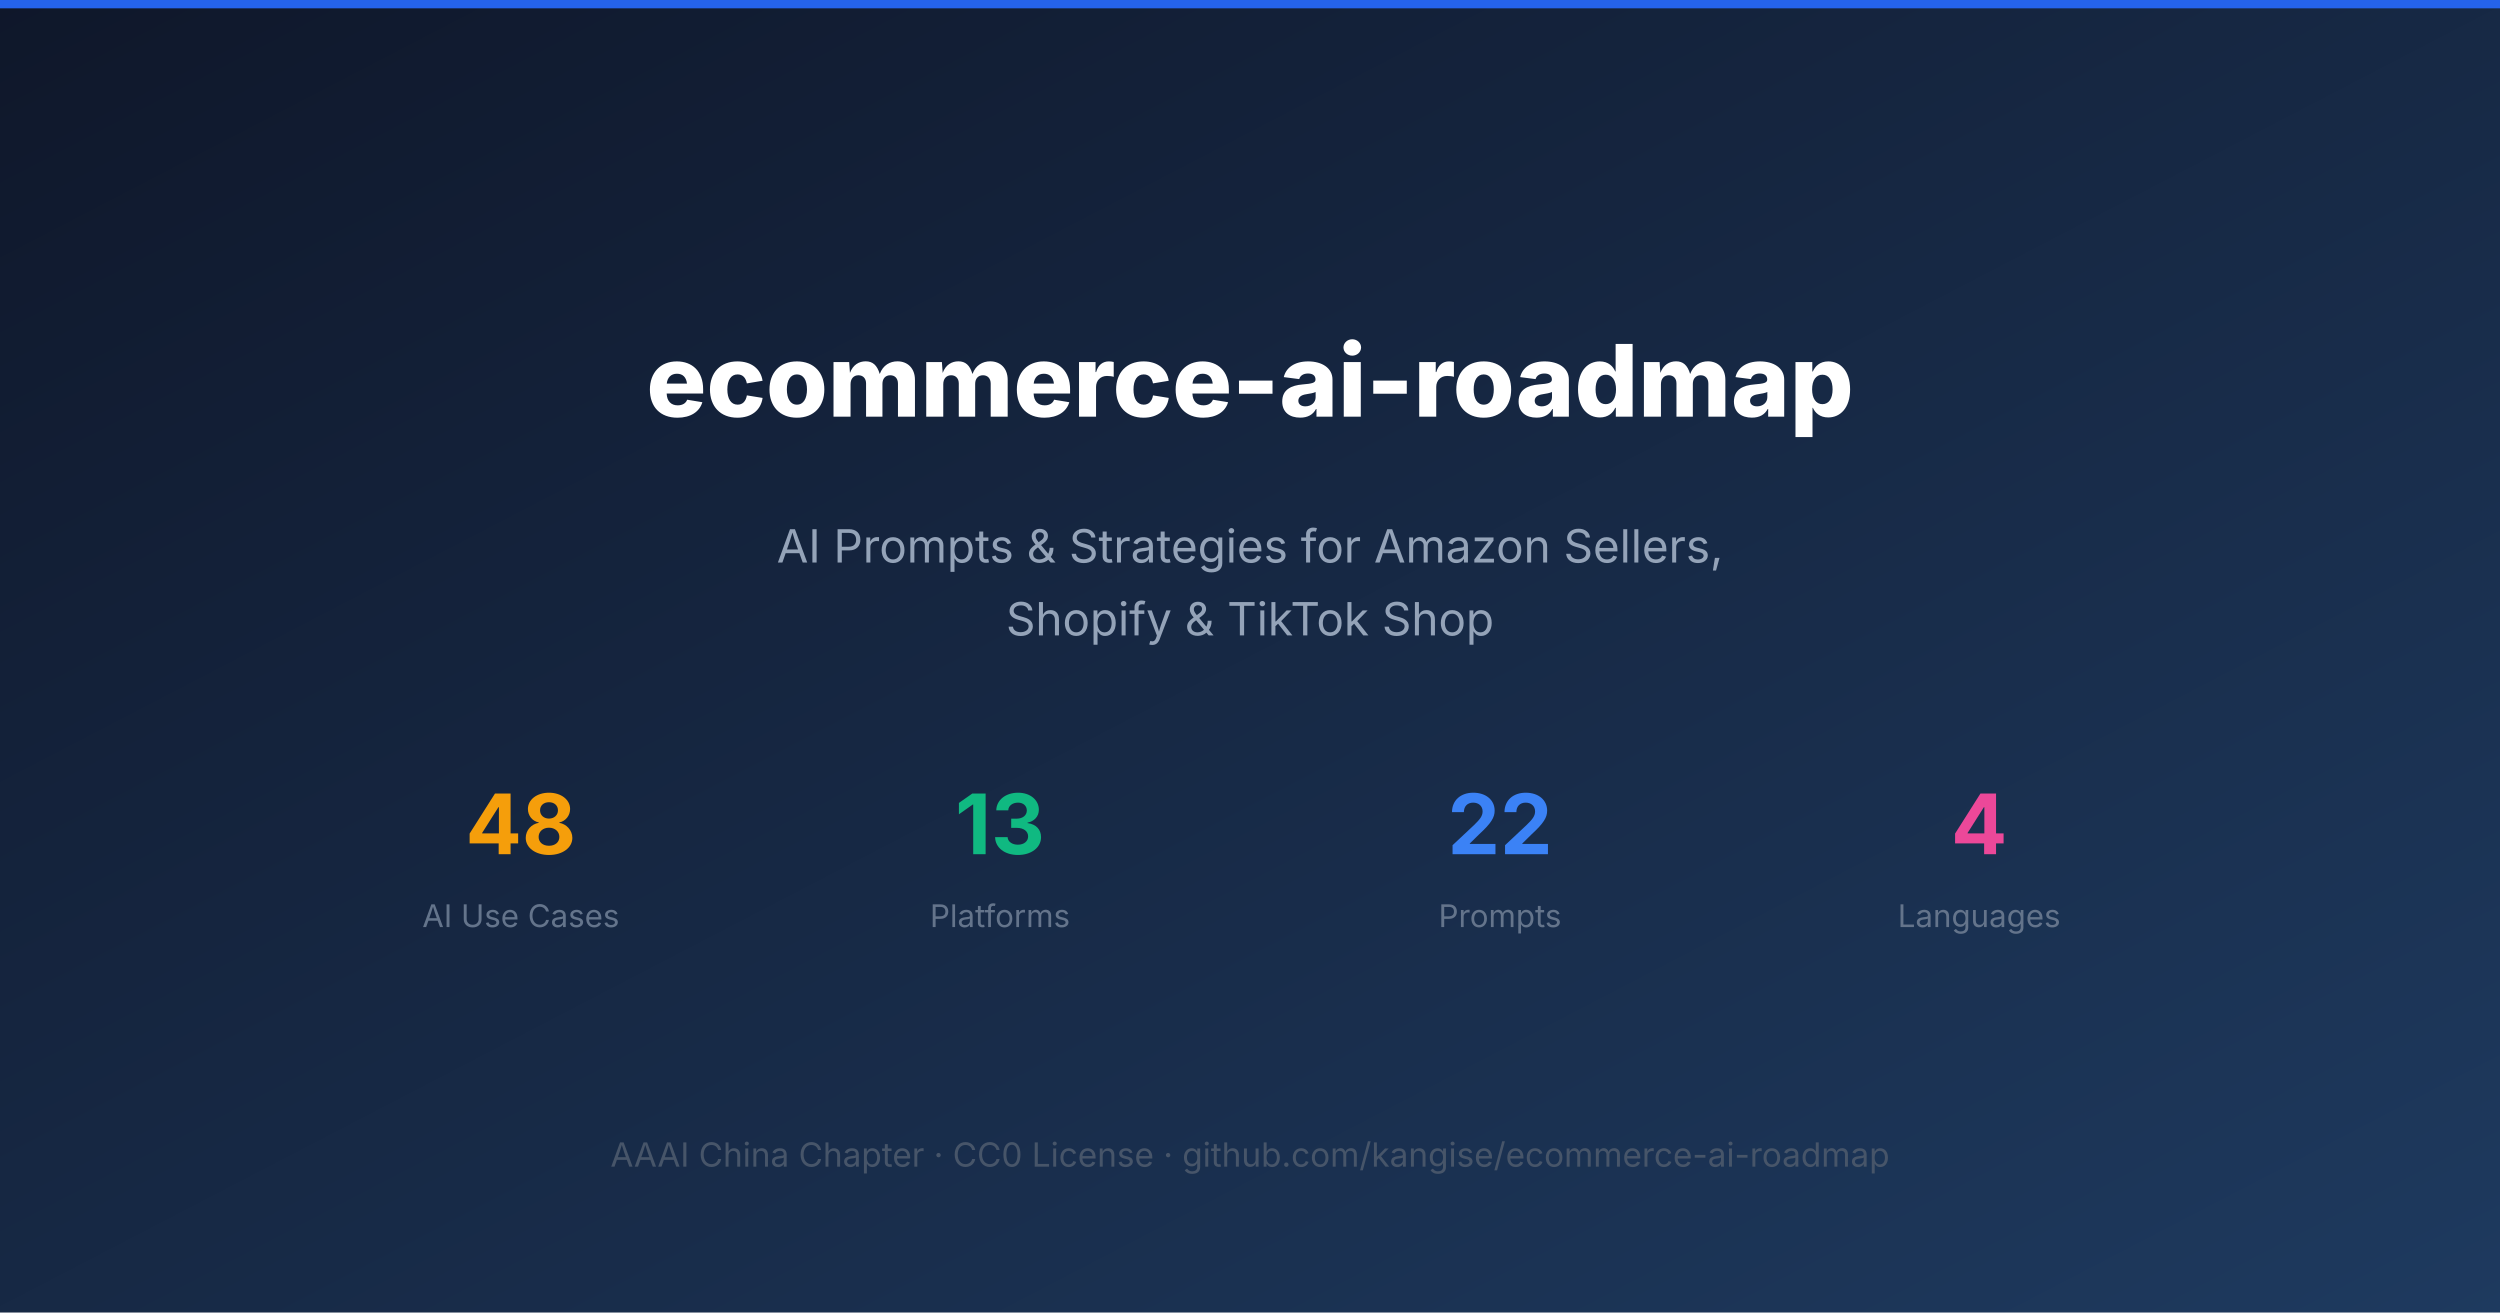
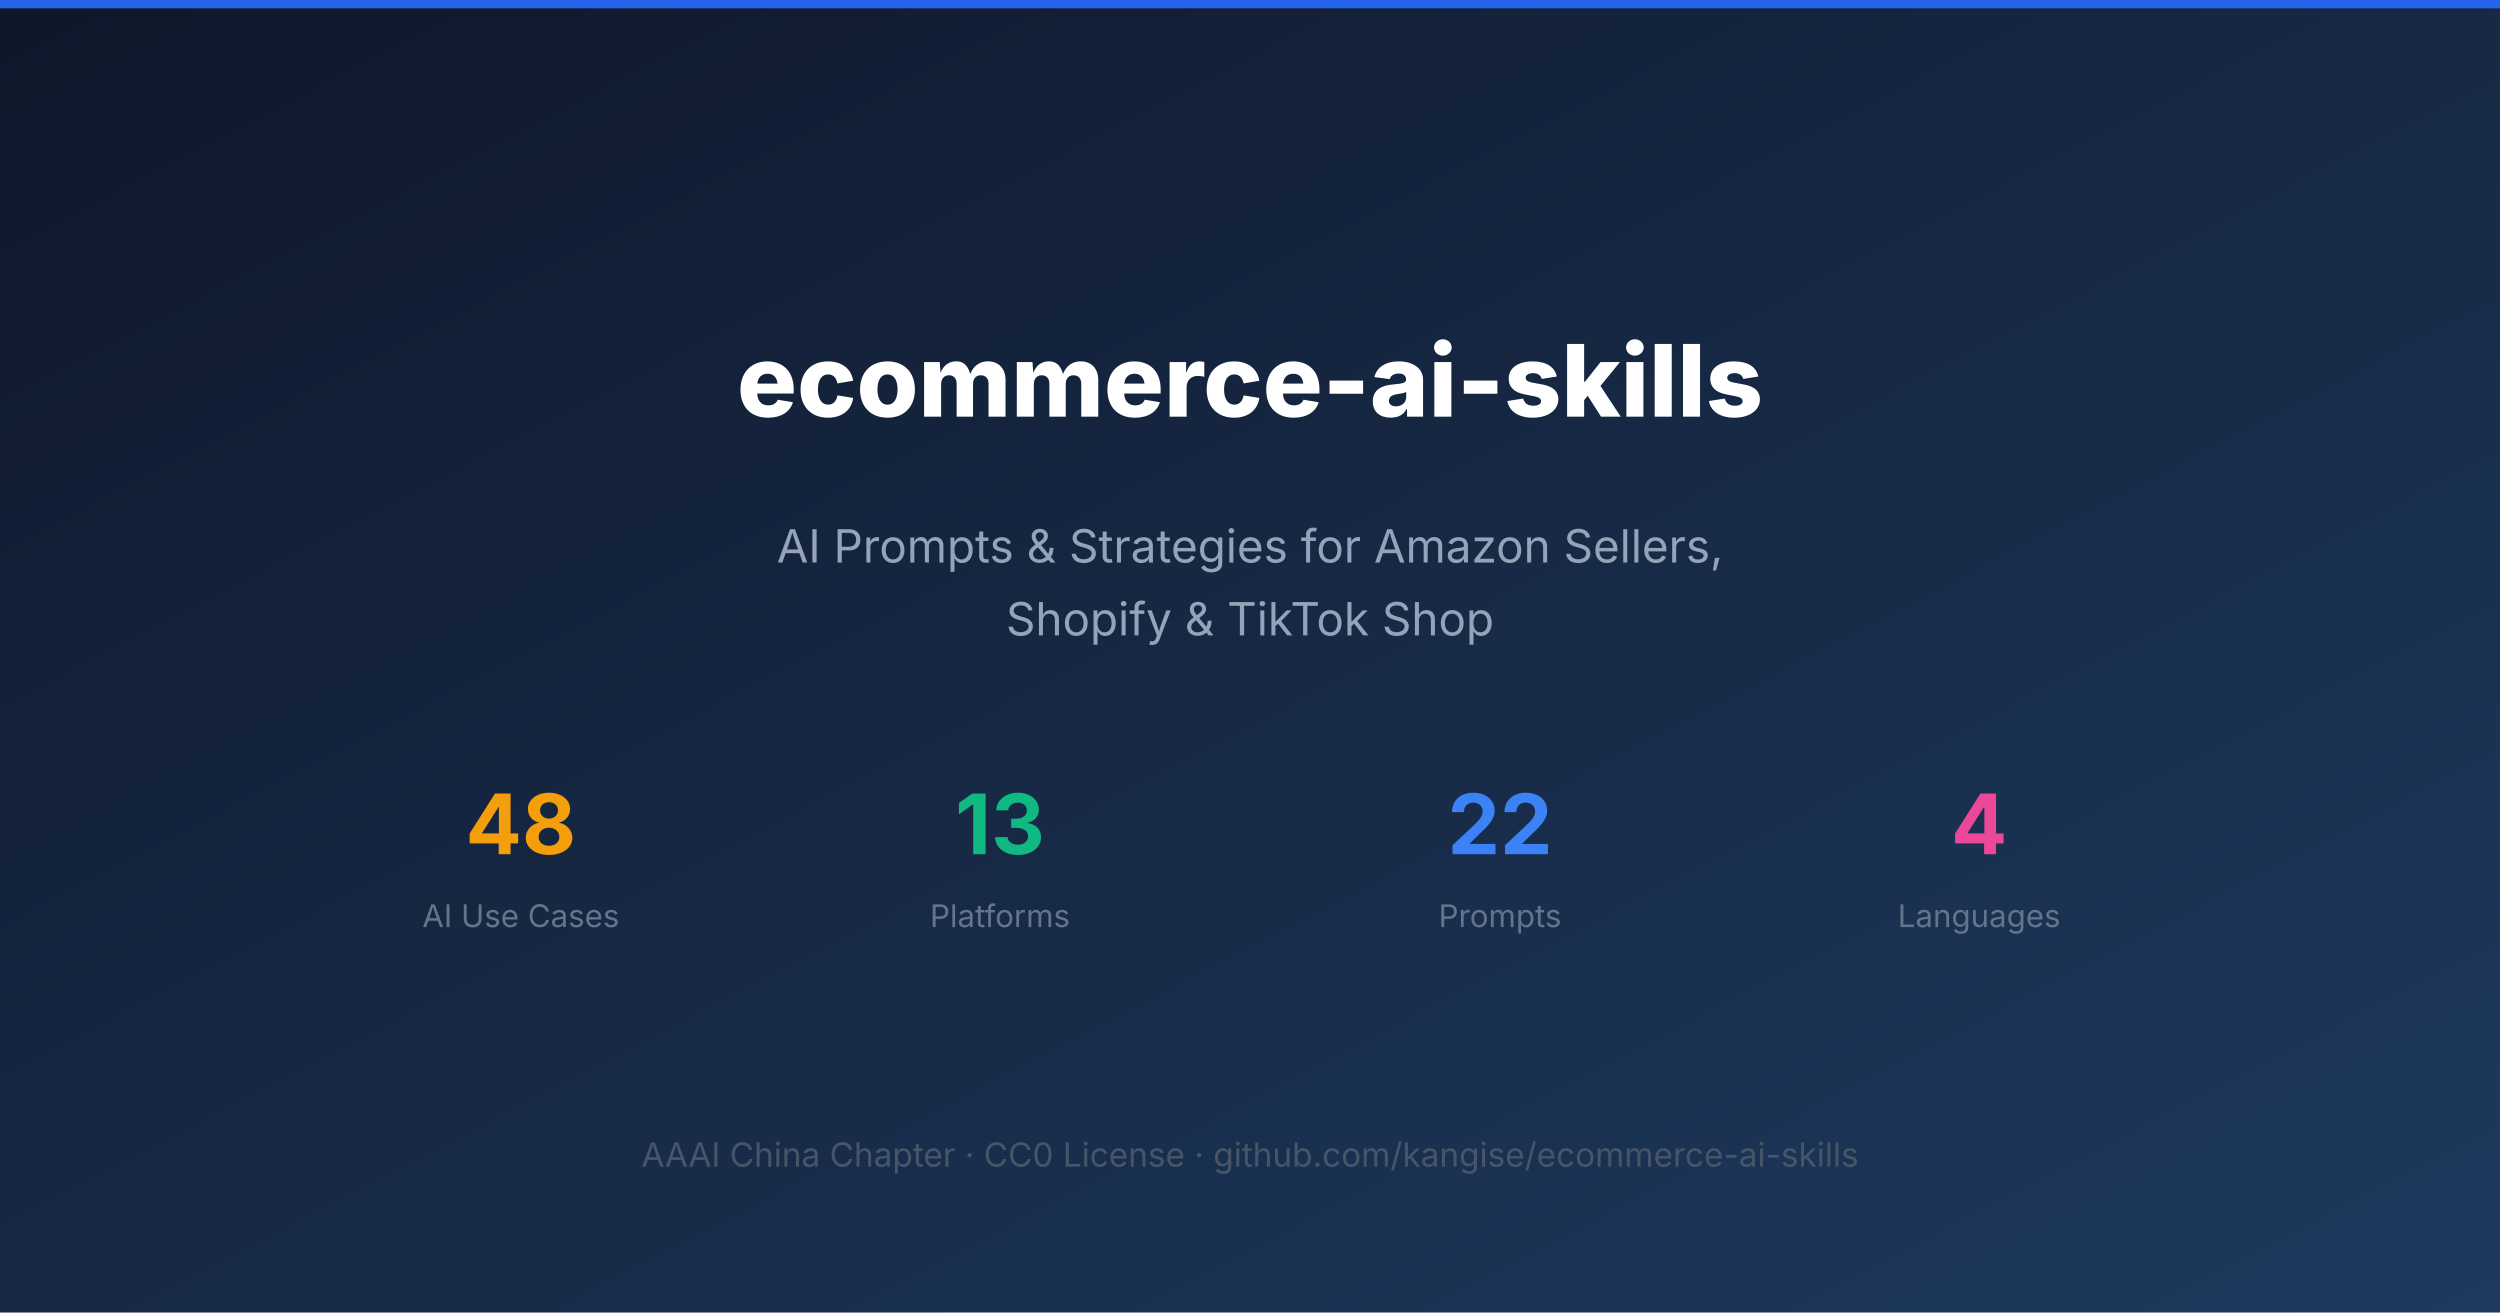
<svg xmlns="http://www.w3.org/2000/svg" viewBox="0 0 1200 630" width="1200" height="630">
  <defs>
    <linearGradient id="ogbg" x1="0%" y1="0%" x2="100%" y2="100%">
      <stop offset="0%" style="stop-color:#0F172A" />
      <stop offset="100%" style="stop-color:#1E3A5F" />
    </linearGradient>
  </defs>
  <rect width="1200" height="630" fill="url(#ogbg)" />
  <rect x="0" y="0" width="1200" height="4" fill="#2563EB" />
-   <text x="600" y="200" text-anchor="middle" fill="white" font-family="Inter,system-ui,sans-serif" font-size="48" font-weight="800">ecommerce-ai-roadmap</text>
+   <text x="600" y="200" text-anchor="middle" fill="white" font-family="Inter,system-ui,sans-serif" font-size="48" font-weight="800">ecommerce-ai-skills</text>
  <text x="600" y="270" text-anchor="middle" fill="#94A3B8" font-family="Inter,system-ui,sans-serif" font-size="22">AI Prompts &amp; Strategies for Amazon Sellers,</text>
  <text x="600" y="305" text-anchor="middle" fill="#94A3B8" font-family="Inter,system-ui,sans-serif" font-size="22">Shopify &amp; TikTok Shop</text>
  <text x="250" y="410" text-anchor="middle" fill="#F59E0B" font-family="Inter,system-ui,sans-serif" font-size="40" font-weight="700">48</text>
  <text x="250" y="445" text-anchor="middle" fill="#64748B" font-family="Inter,system-ui,sans-serif" font-size="15">AI Use Cases</text>
  <text x="480" y="410" text-anchor="middle" fill="#10B981" font-family="Inter,system-ui,sans-serif" font-size="40" font-weight="700">13</text>
  <text x="480" y="445" text-anchor="middle" fill="#64748B" font-family="Inter,system-ui,sans-serif" font-size="15">Platforms</text>
  <text x="720" y="410" text-anchor="middle" fill="#3B82F6" font-family="Inter,system-ui,sans-serif" font-size="40" font-weight="700">22</text>
  <text x="720" y="445" text-anchor="middle" fill="#64748B" font-family="Inter,system-ui,sans-serif" font-size="15">Prompts</text>
  <text x="950" y="410" text-anchor="middle" fill="#EC4899" font-family="Inter,system-ui,sans-serif" font-size="40" font-weight="700">4</text>
  <text x="950" y="445" text-anchor="middle" fill="#64748B" font-family="Inter,system-ui,sans-serif" font-size="15">Languages</text>
-   <text x="600" y="560" text-anchor="middle" fill="#475569" font-family="Inter,system-ui,sans-serif" font-size="16">AAAI China Chapter · CC0 License · github.com/kangise/ecommerce-ai-roadmap</text>
+   <text x="600" y="560" text-anchor="middle" fill="#475569" font-family="Inter,system-ui,sans-serif" font-size="16">AAAI China Chapter · CC0 License · github.com/kangise/ecommerce-ai-skills</text>
</svg>
